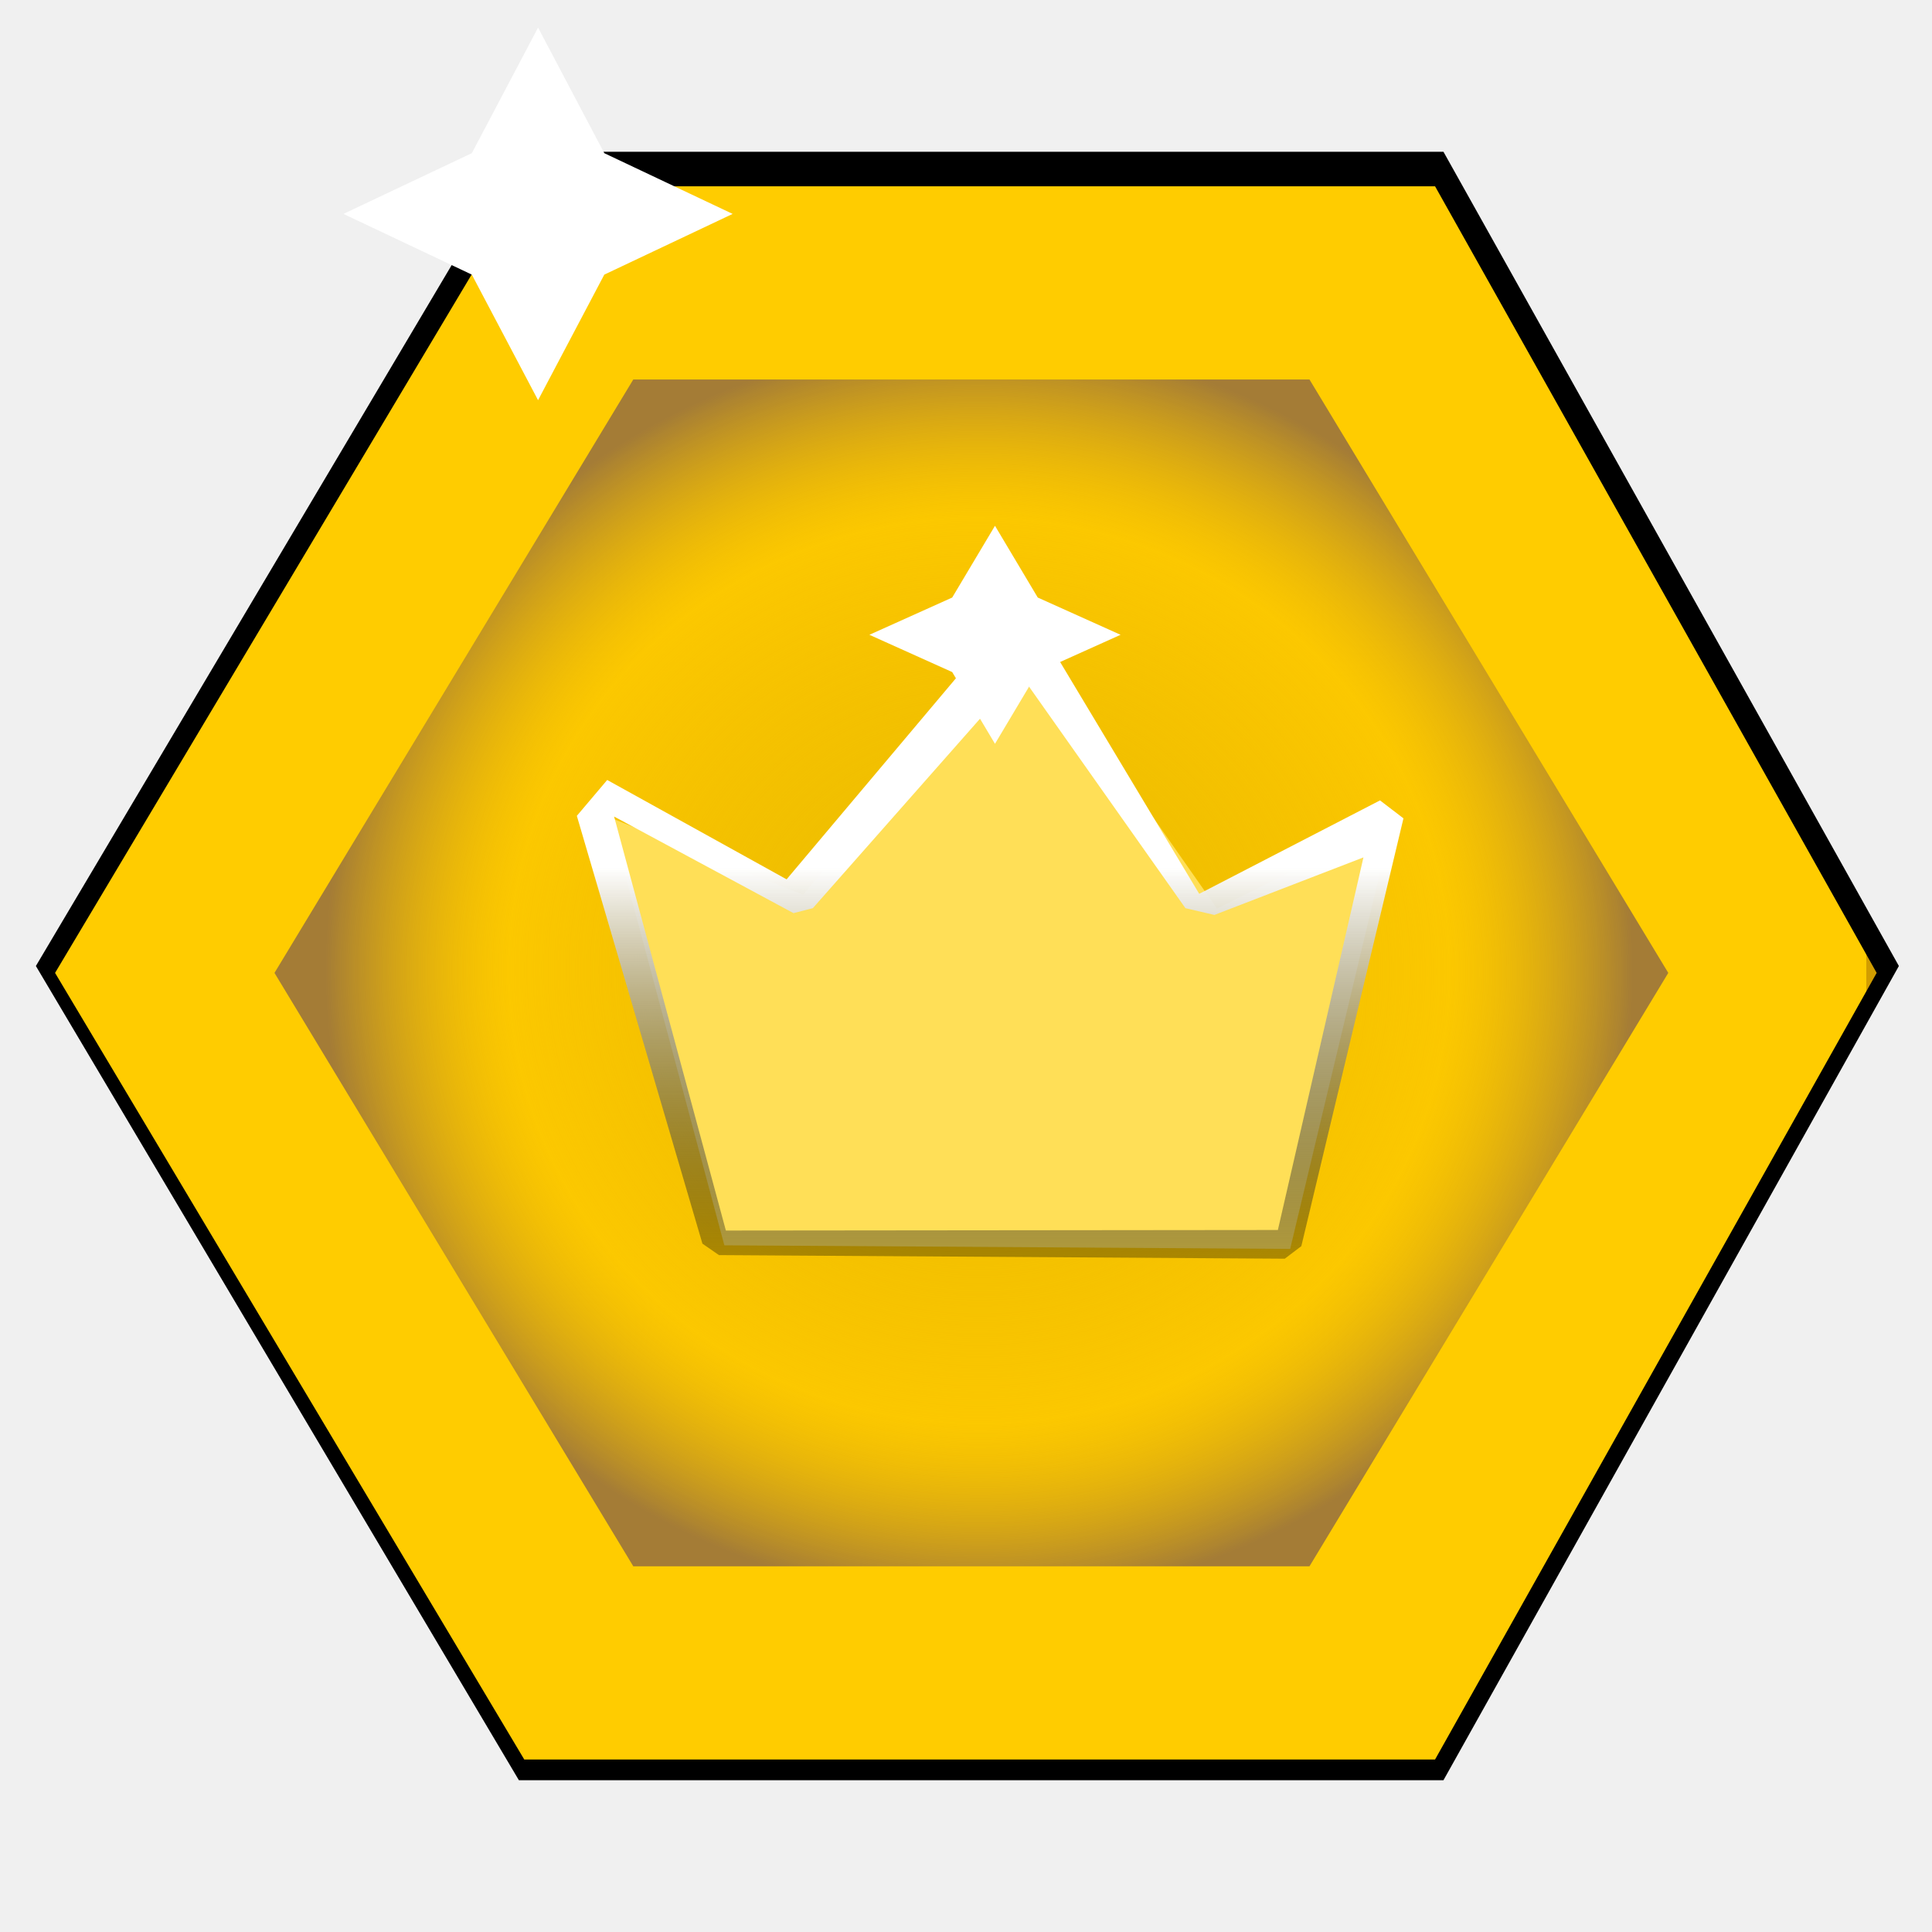
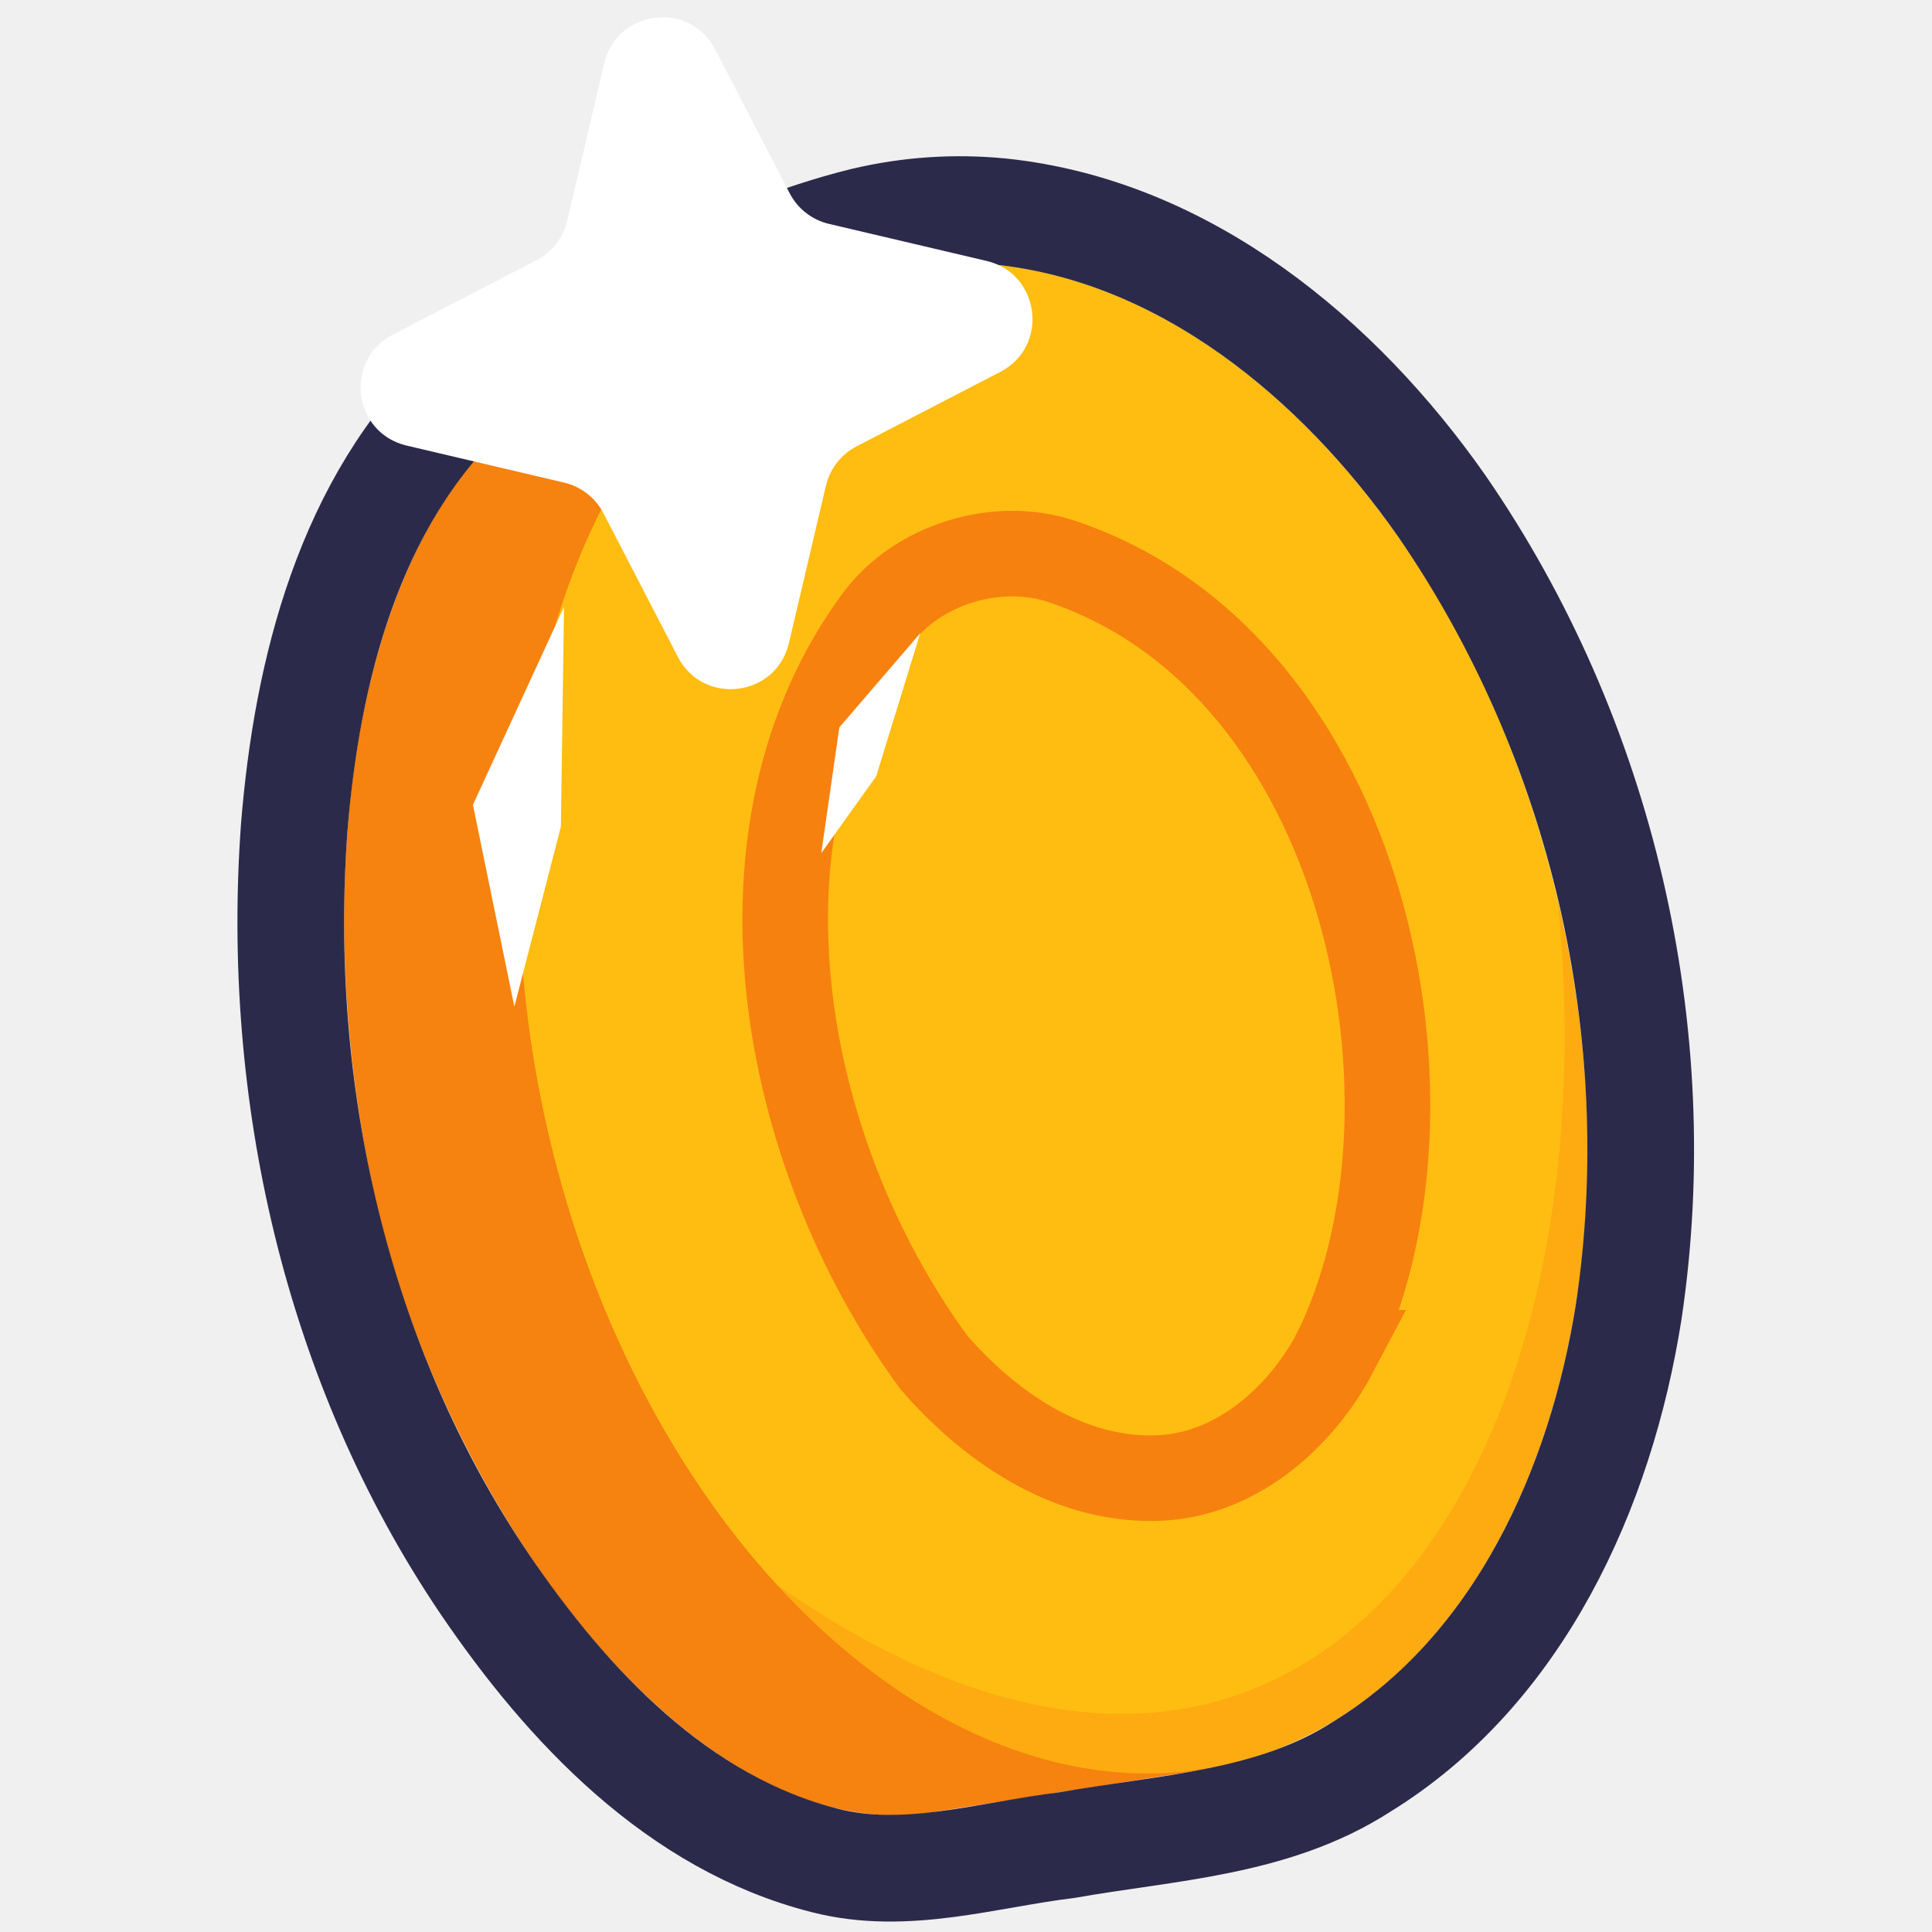
- <svg width="50" height="50" viewBox="0 0 14 14">
-   <defs>
-     <linearGradient id="prefix__a" x1="1.2" x2="17" y1="288" y2="288" gradientTransform="matrix(.83 0 0 .83 -.68 -233)" gradientUnits="userSpaceOnUse">
-       <stop stop-color="#fc0" offset="0" />
-       <stop stop-color="#fc0" offset="1" />
-       <stop stop-color="#d19d00" offset="1" />
-     </linearGradient>
-     <linearGradient id="prefix__c" x1="11" x2="11" y1="12" y2="8.6" gradientTransform="matrix(.83 0 0 .83 -1.3 -.85)" gradientUnits="userSpaceOnUse">
-       <stop stop-opacity=".31" offset="0" />
-       <stop stop-color="#fff" offset="1" />
-     </linearGradient>
-     <radialGradient id="prefix__b" cx="9.1" cy="292" r="6" gradientTransform="matrix(.79 -.0039 .0052 .76 -1.7 -215)" gradientUnits="userSpaceOnUse">
-       <stop stop-color="#eac100" offset="0" />
-       <stop stop-color="#e4ac01" stop-opacity=".13" offset=".72" />
-       <stop stop-color="#846049" stop-opacity=".74" offset="1" />
-     </radialGradient>
-   </defs>
-   <path d="M.26 7l3.5-5.9h6.7l3.3 5.9-3.3 5.9h-6.7z" />
-   <g fill-rule="evenodd">
-     <path d="M.31 6.9l3.4-5.7h6.6l3.2 5.7-3.2 5.7h-6.6z" fill="url(#prefix__a)" transform="translate(.089 .15)" />
-     <path d="M1.9 6.9l2.6-4.3h4.9L12 6.9l-2.6 4.3H4.5z" fill="url(#prefix__b)" transform="translate(.089 .15)" />
-     <path d="M2.489 1.55l.93-.44.48-.91.48.91.93.44-.93.44-.48.91-.48-.91z" fill="#fff" />
-     <path d="M10.089 5.95l-.74 3.1-4.1-.026-.83-3.1 1.4.56 1.6-1.9 1.4 2z" fill="#ffdf57" />
-   </g>
-   <path d="M10 5.8l.17.13-.74 3.1-.12.091-4.1-.026-.12-.083-.91-3.1.22-.26 1.3.72 1.6-1.9.19.005 1.2 2zm-1.2.83l-.21-.049-1.2-1.7-1.5 1.7-.14.036-1.3-.7.81 3 4-.004.62-2.7z" fill="url(#prefix__c)" />
-   <path d="M6.3 4.6l.6-.27.31-.52.31.52.6.27-.6.27-.31.52-.31-.52z" fill="#fff" fill-rule="evenodd" />
+ <svg width="100" height="100" fill="none">
+   <path d="M30.56 19.34c4.616-1.092 7.308 3.433 11.806 7.292l1.397-12.139z" fill="#f6820f" />
+   <path d="M19.433 62.074c3.696 16.31 16.573 33.649 28.75 31.739l14.391-2.258-5.633-38.358c-1.179-8.25-8.25-21.139-14.575-26.565-4.498-3.86-7.19-8.384-11.807-7.292-12.532 5.262-14.858 26.266-11.126 42.734z" fill="#f6820f" />
+   <path d="M80.62 46.528c5.044 21.316-2.549 41.36-16.96 44.77-8.107 1.92-16.645-1.836-23.461-9.284-5.3-5.79-9.558-13.813-11.764-23.136-5.045-21.316 2.548-41.36 16.958-44.77 14.411-3.41 30.182 11.104 35.227 32.42z" fill="#ffbd12" />
+   <path d="M63.66 91.298c14.411-3.41 22.004-23.454 16.96-44.77 3.06 30.424-13.505 54.351-40.421 35.486 6.816 7.448 15.354 11.203 23.462 9.284z" fill="#f3480d" fill-opacity=".15" />
+   <path d="M24.479 41.657l4.715-10.242-.163 11.38-2.408 9.31z" fill="#fff" />
+   <path d="M69.1 70.017c-1.831 3.464-5.28 6.446-9.362 6.492-4.533.088-8.56-2.708-11.419-6.012-8.025-10.973-10.957-27.624-2.91-38.486 2.07-2.795 6.189-4.075 9.55-2.949 15.848 5.31 20.422 28.336 14.14 40.955z" stroke="#f2630d" stroke-width="4.43" stroke-opacity=".66" />
+   <path d="M44.758 11.42c-3.596.869-6.99 2.424-10.49 3.618-3.538 1.3-7.297 2.402-10.04 5.148-6.158 5.81-8.347 14.529-9.003 22.697-.98 13.634 2.162 27.718 9.866 39.113 4.275 6.292 9.992 12.38 17.615 14.304 4.17 1.069 8.363-.294 12.508-.795 5.18-.92 10.693-1.114 15.254-4.051 8.149-5.005 12.4-14.428 13.836-23.58 2.16-14.437-1.4-29.684-9.687-41.697-5.332-7.61-13.285-14.23-22.82-15.225a21.427 21.427 0 00-7.04.469z" stroke="#2c2a4a" stroke-width="5.522" stroke-linejoin="round" />
+   <path d="M45.353 40.176l2.276-7.396-4.184 4.868-.936 6.51zM31.275 3.277c.656-2.79 4.427-3.257 5.745-.713l3.853 7.439a3.086 3.086 0 002.033 1.585l8.156 1.917c2.788.656 3.256 4.427.712 5.745l-7.439 3.852a3.086 3.086 0 00-1.584 2.034l-1.918 8.156c-.656 2.788-4.427 3.256-5.744.712l-3.853-7.438a3.086 3.086 0 00-2.034-1.585l-8.155-1.918c-2.789-.656-3.257-4.427-.713-5.744l7.439-3.853a3.086 3.086 0 001.585-2.034z" fill="#fff" />
</svg>
